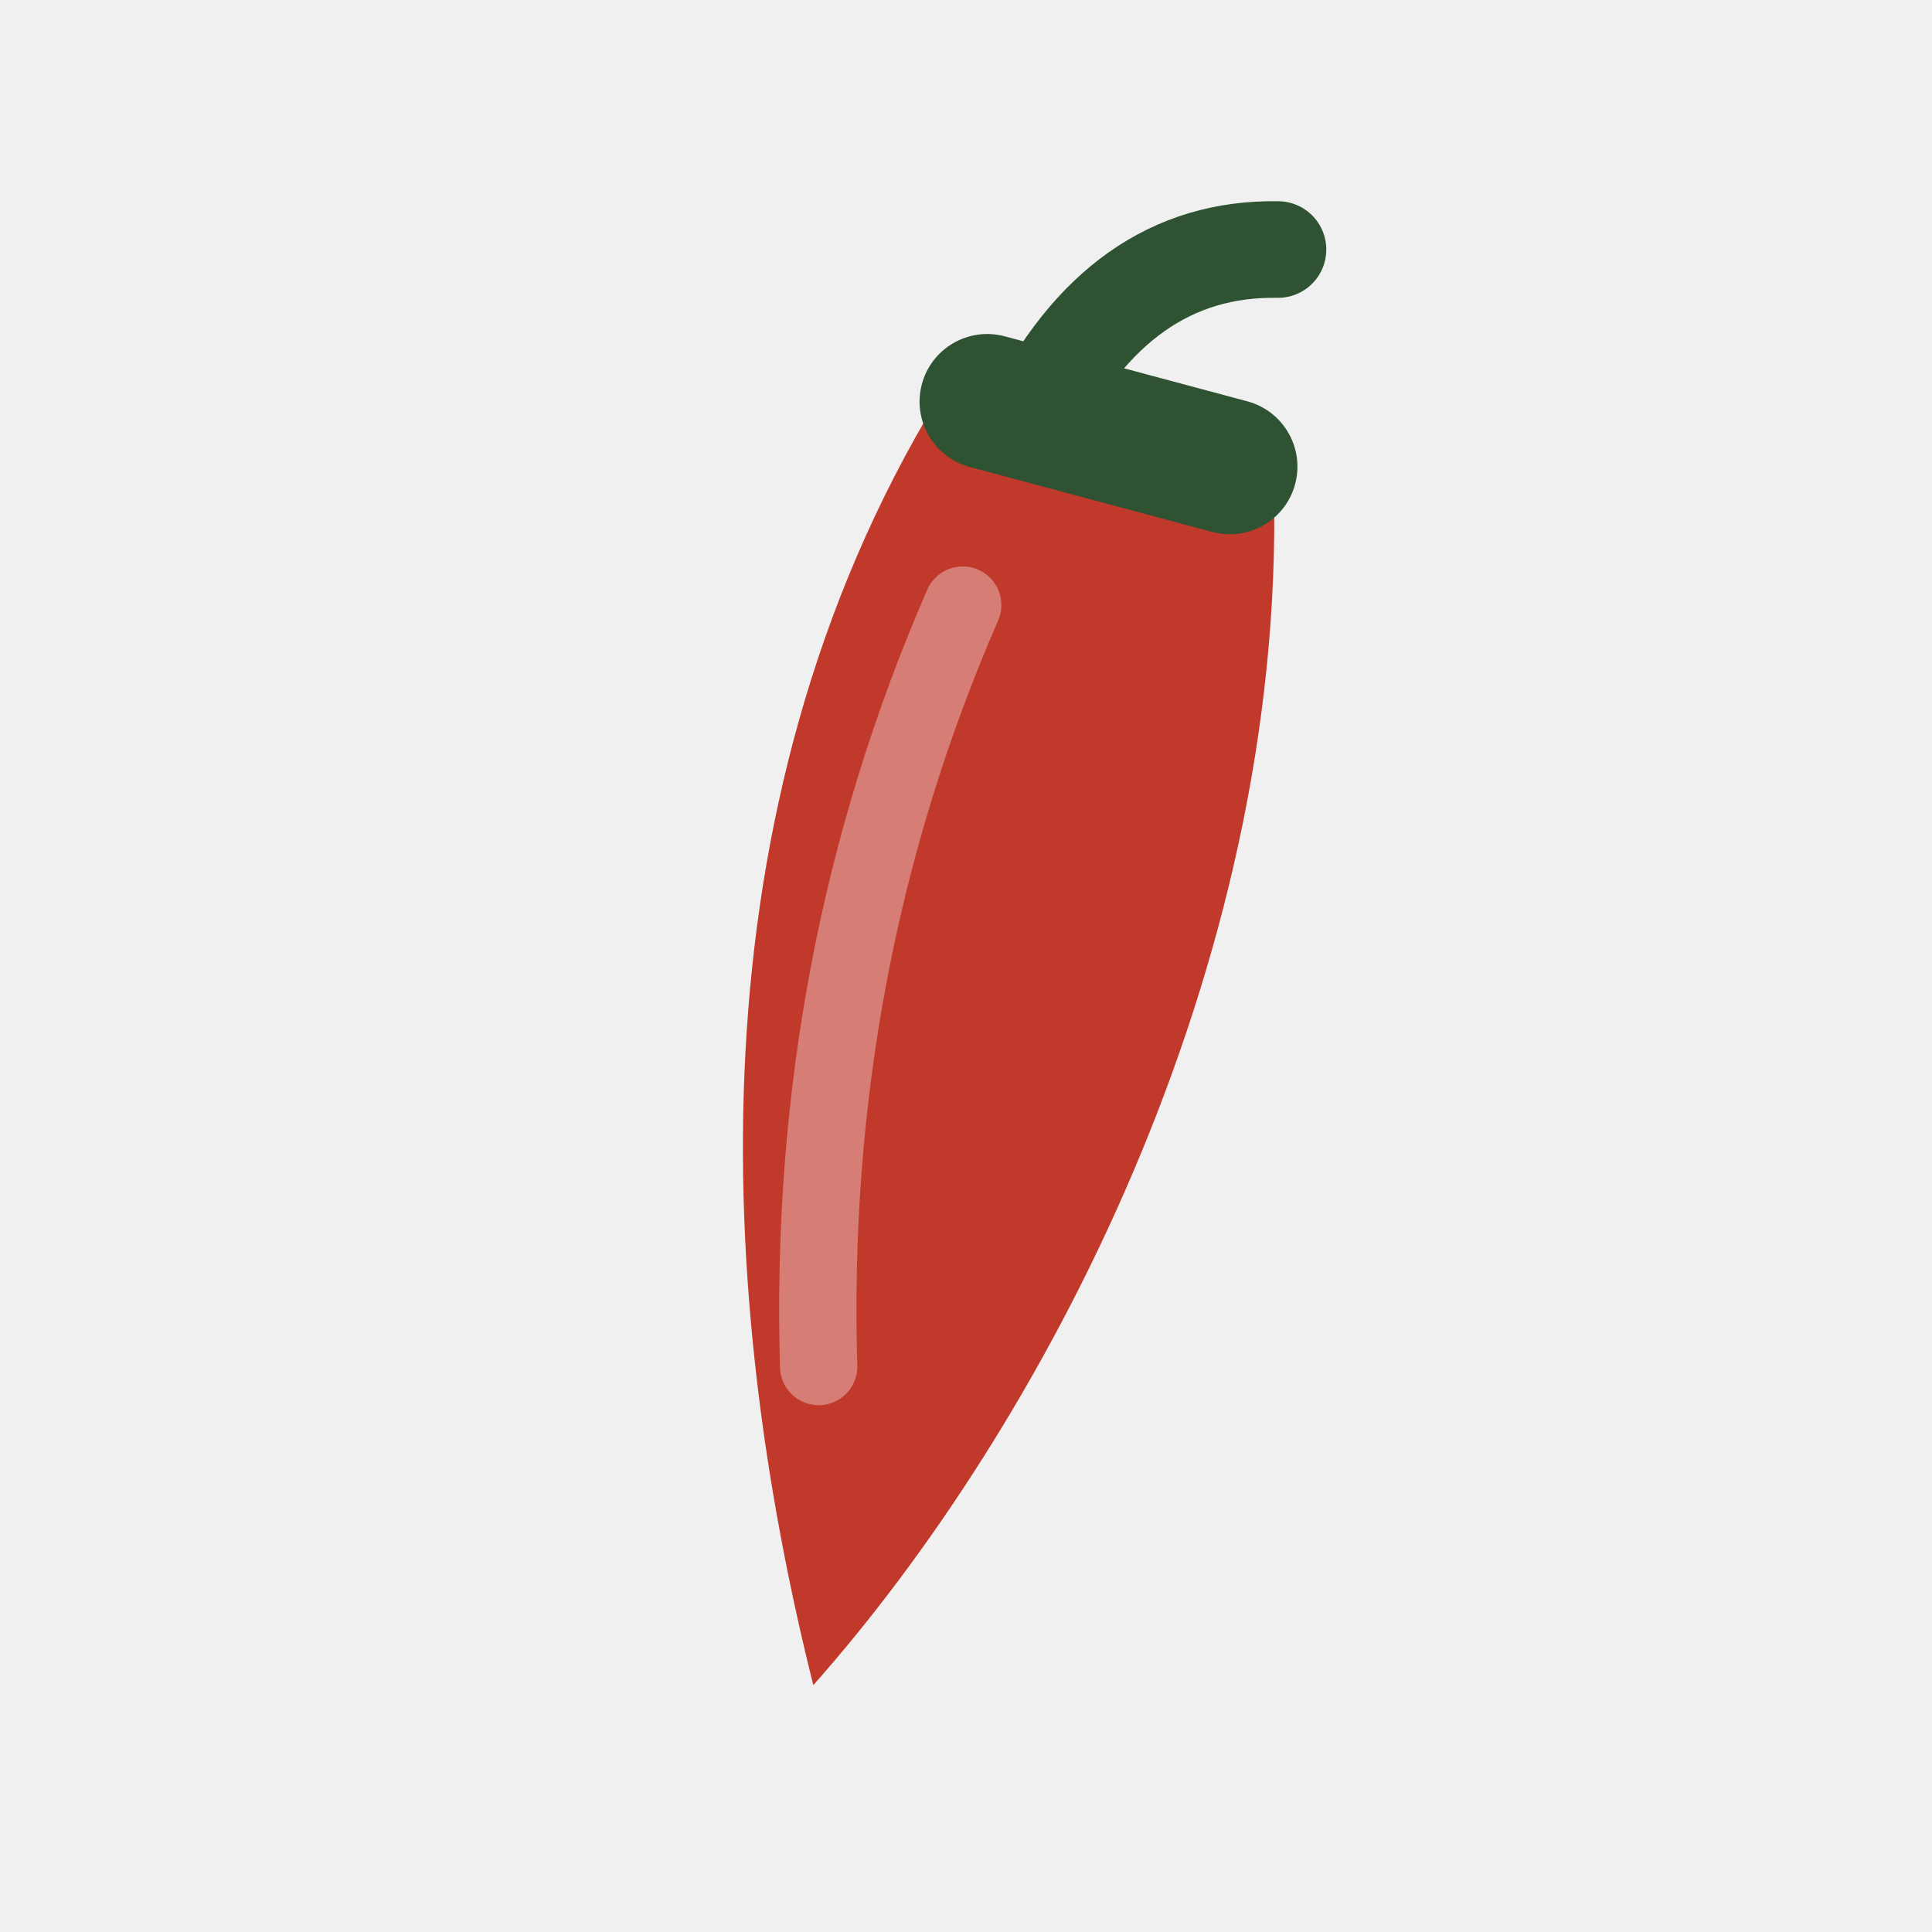
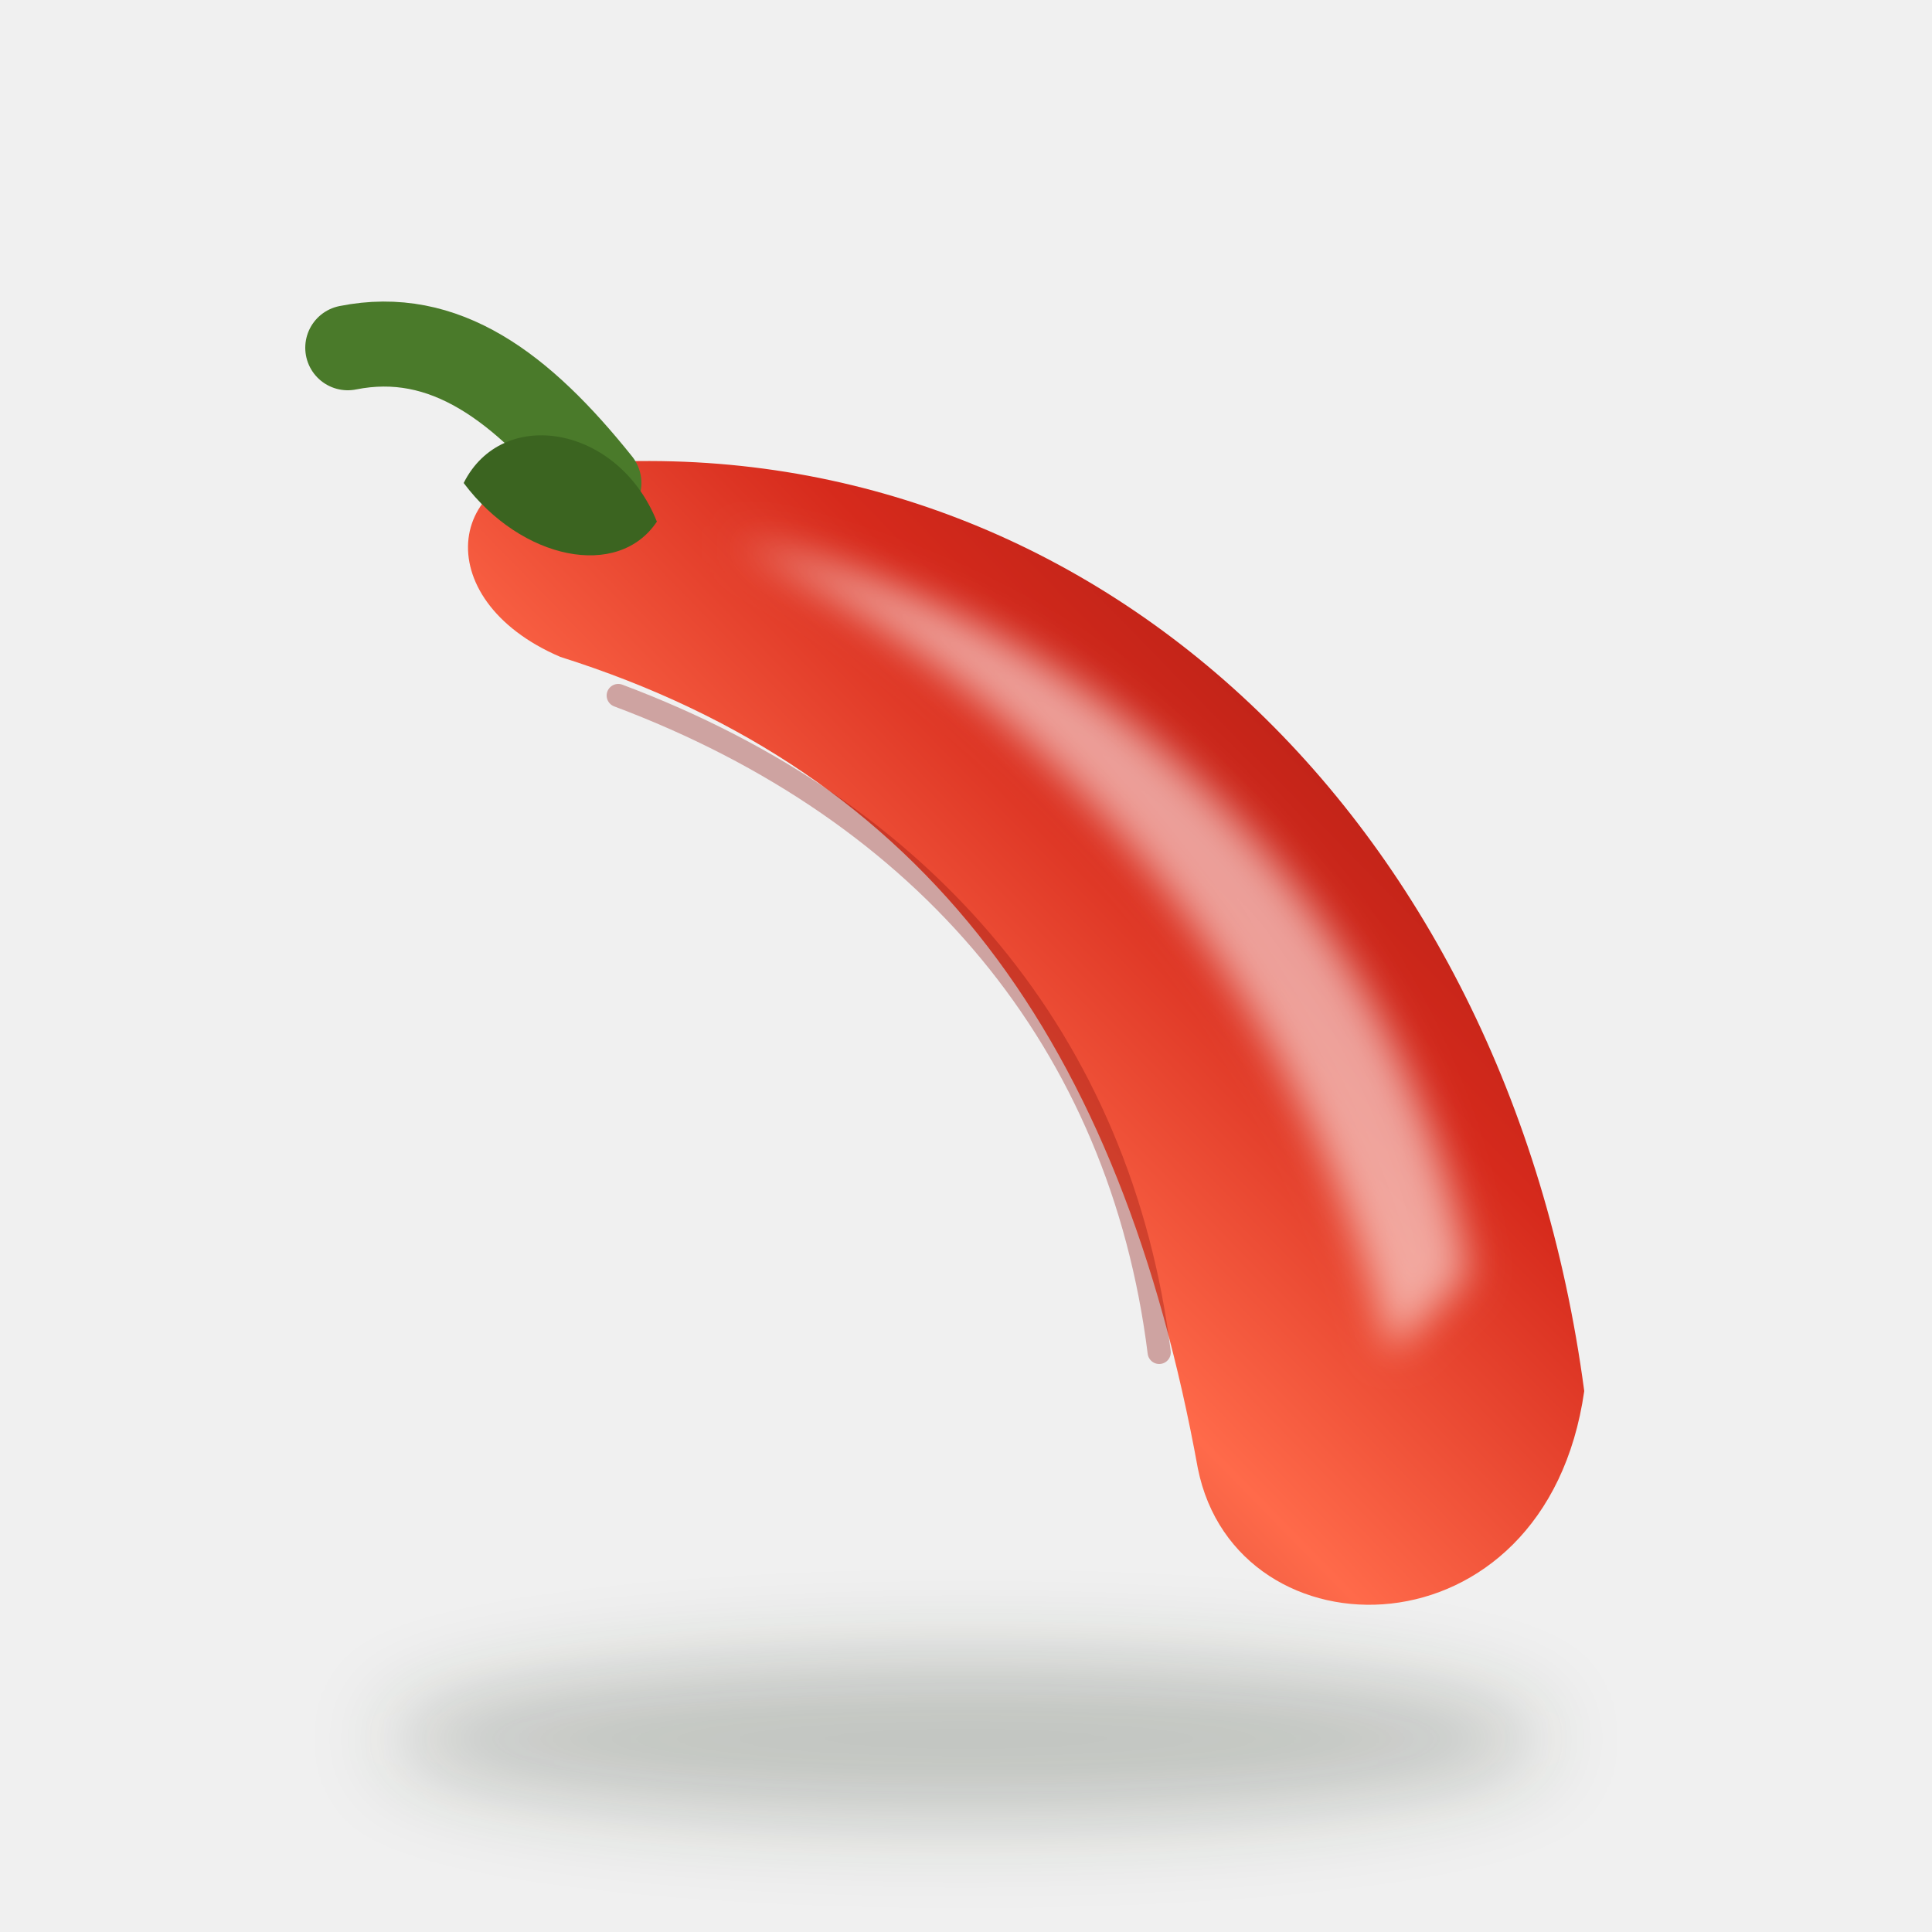
<svg xmlns="http://www.w3.org/2000/svg" viewBox="0 0 100 100">
-   <g transform="rotate(15 50 50)">
-     <path d="M41 22 C 34 46, 42 70, 52 88 C 60 72, 66 46, 59 22 Z" fill="#c0392b" />
-     <path d="M46 22 q 2 -10 10 -12" stroke="#2f5233" stroke-width="5" fill="none" stroke-linecap="round" />
-     <rect x="40" y="18" width="20" height="7" rx="3.5" fill="#2f5233" />
-     <path d="M45 32 q -3 20 3 40" stroke="#fff" stroke-opacity=".35" stroke-width="4" fill="none" stroke-linecap="round" />
+   <defs>
+     <filter id="b2" x="-30%" y="-60%" width="160%" height="220%">
+       <feGaussianBlur stdDeviation="2.2" />
+     </filter>
+     <filter id="b1" x="-30%" y="-30%" width="160%" height="160%">
+       <feGaussianBlur stdDeviation="1" />
+     </filter>
+     <linearGradient id="pp2" x1="0" y1="0" x2="1" y2="1">
+       <stop offset="0" stop-color="#8f1410" />
+       <stop offset="0.35" stop-color="#d62a1c" />
+       <stop offset="0.6" stop-color="#ff6a4a" />
+       <stop offset="1" stop-color="#8f1410" />
+     </linearGradient>
+   </defs>
+   <ellipse cx="50" cy="90" rx="30" ry="4.2" fill="#1b2a14" opacity="0.22" filter="url(#b2)" />
+   <g transform="translate(100 0) scale(-1 1)">
+     <path d="M18 72 C22 42 44 22 70 24 C77 24 78 31 71 34 C52 40 42 54 38 76 C36 86 20 86 18 72Z" fill="url(#pp2)" />
+     <path d="M40 70 C42 54 52 42 68 36" stroke="#8f1410" stroke-opacity=".35" stroke-width="1.2" fill="none" stroke-linecap="round" />
+     <path d="M24 66 C27 48 42 32 62 28 C46 36 33 50 28 70Z" fill="#fff" opacity="0.55" filter="url(#b1)" />
+     <path d="M69 25 C73 20 77 17 82 18" stroke="#4a7a2a" stroke-width="4.4" fill="none" stroke-linecap="round" />
+     <path d="M66 27 C68 22 74 21 76 25 C73 29 68 30 66 27Z" fill="#3b6420" />
  </g>
</svg>
